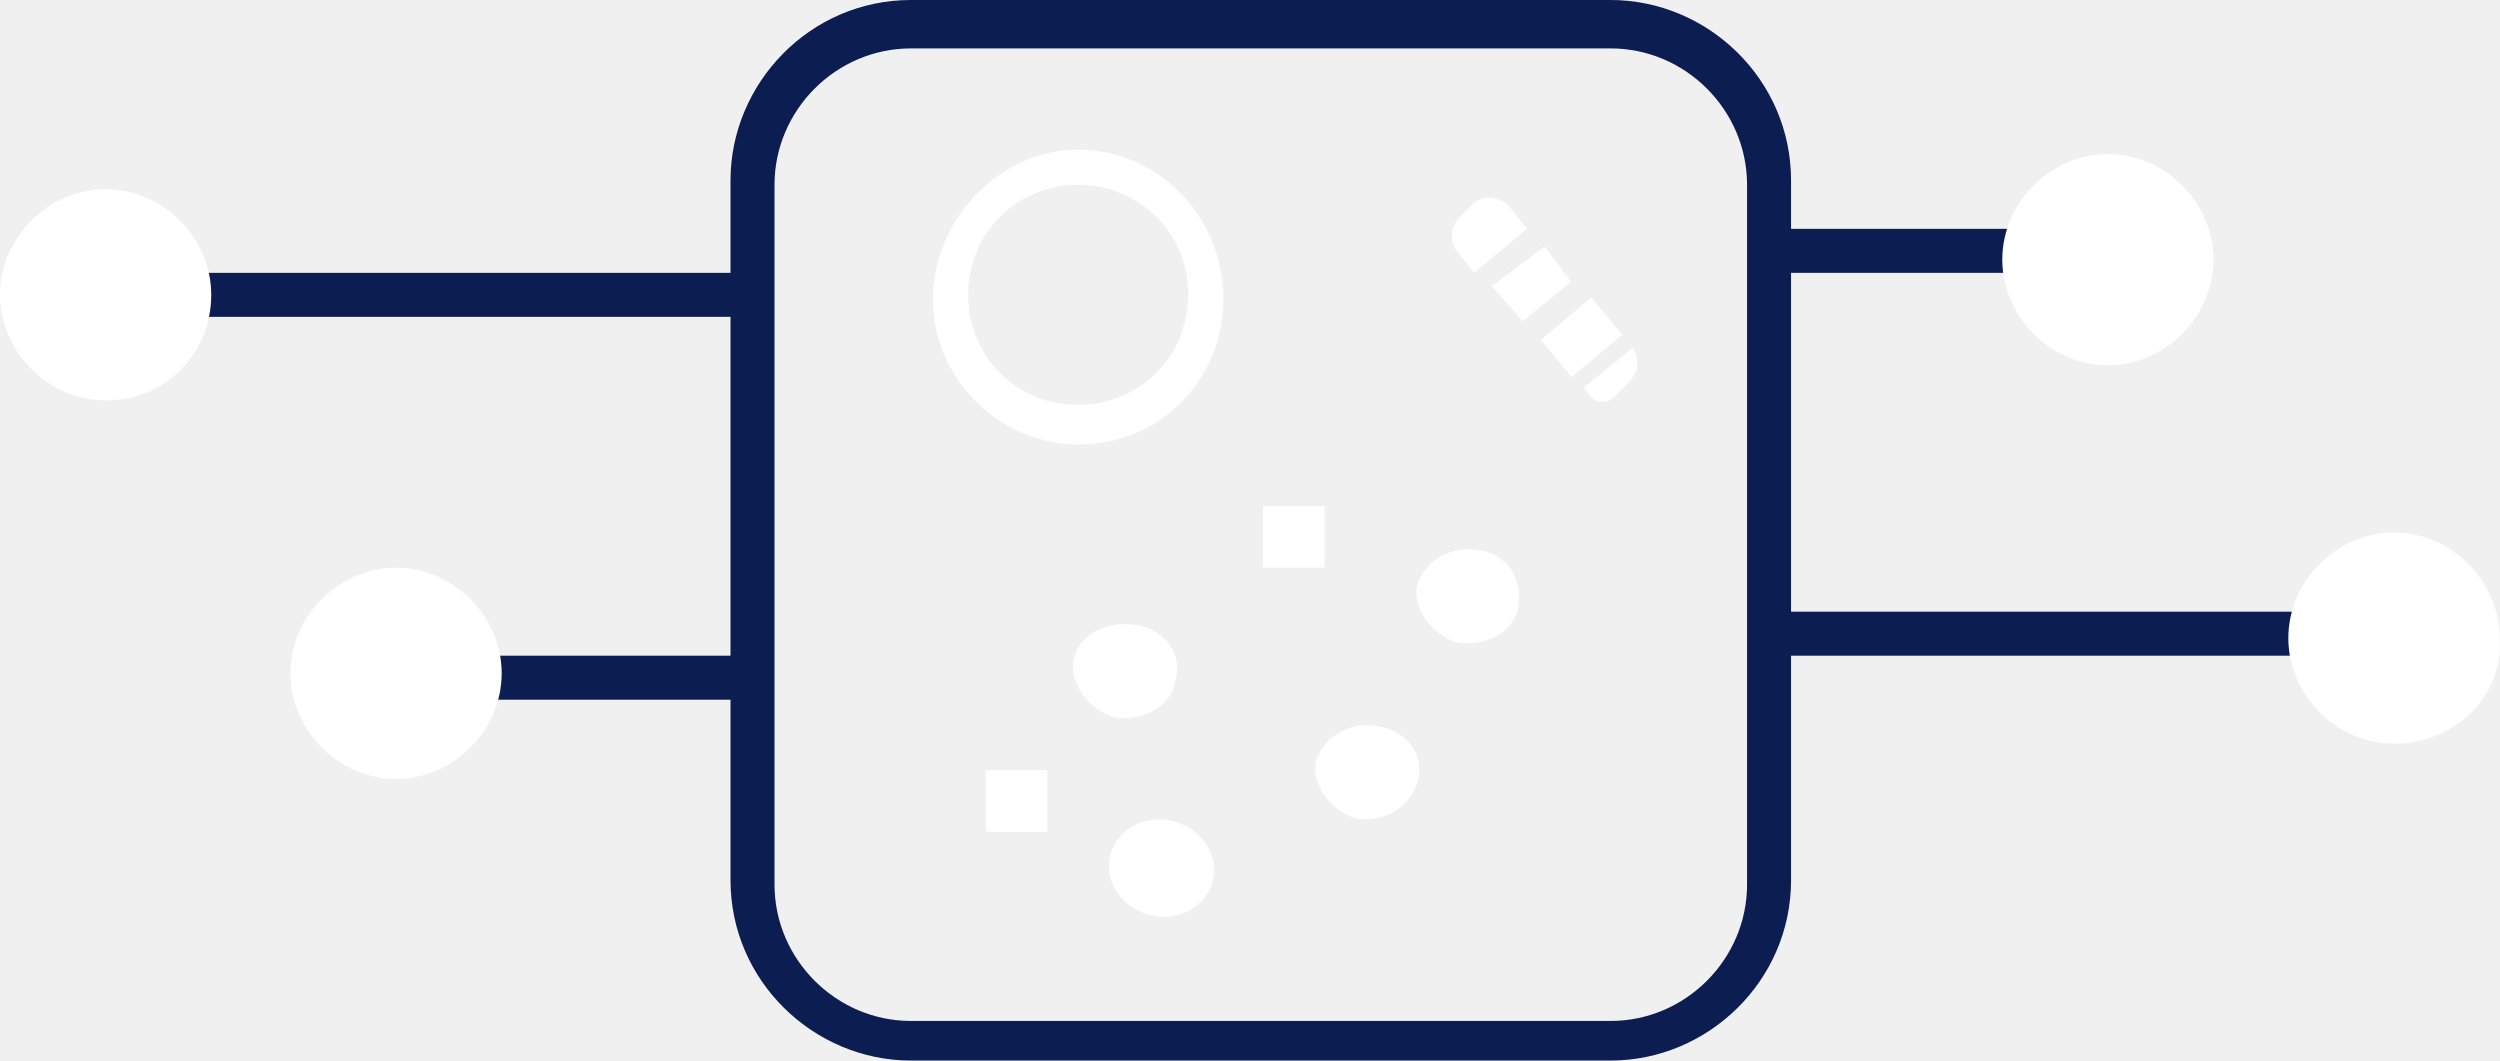
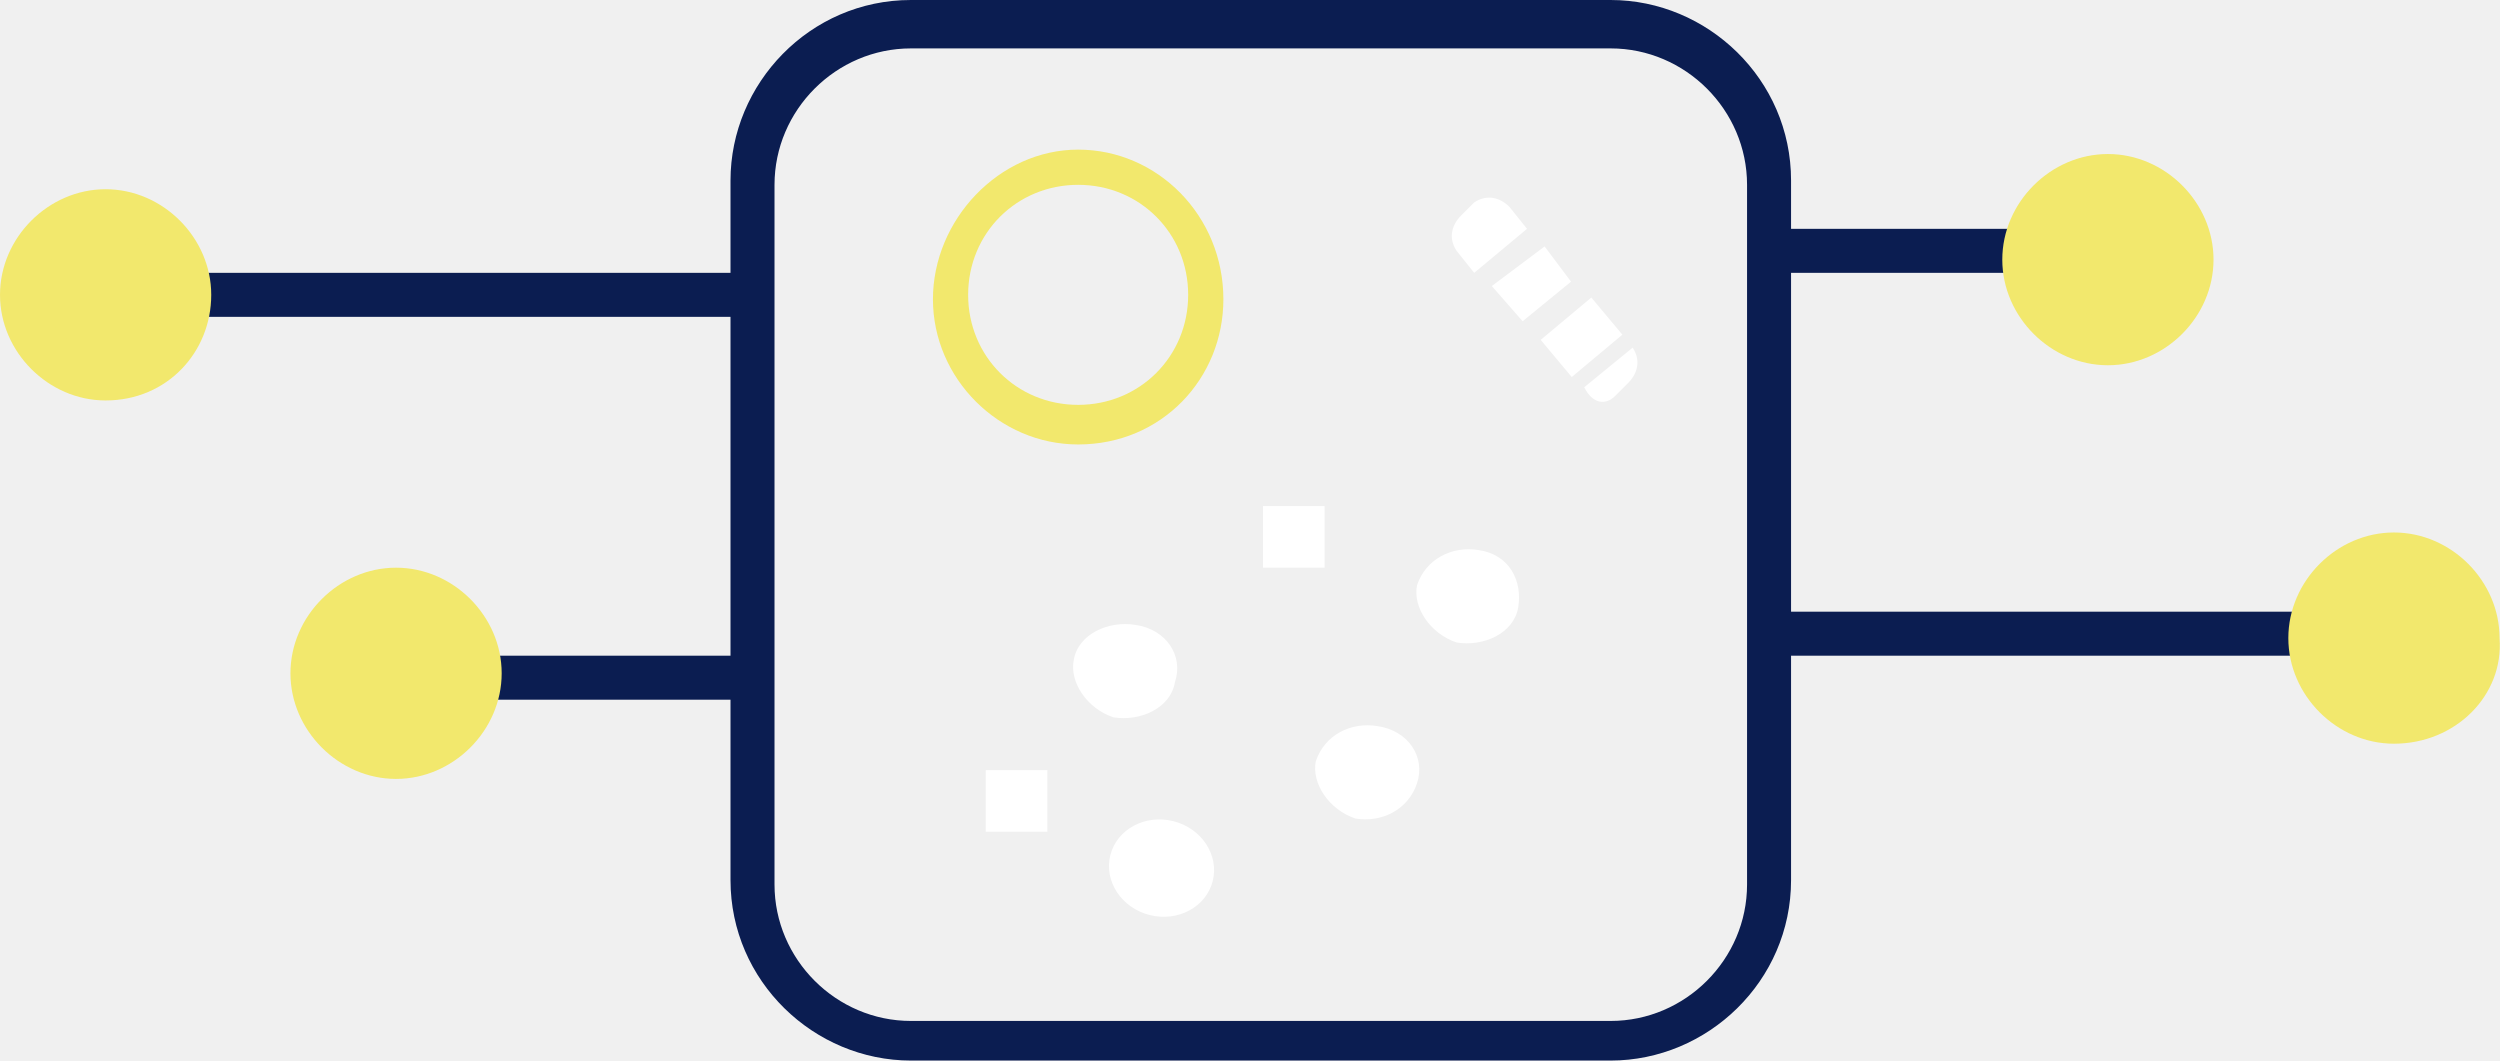
<svg xmlns="http://www.w3.org/2000/svg" version="1.1" id="Layer_1" x="0px" y="0px" enable-background="new -1333 412.4 198.1 34.3" xml:space="preserve" viewBox="-1330.8 417.9 56.81 24.1">
  <path fill="#0B1D51" d="M-1294.2,442h-15.9c-2.2,0-4.1-1.8-4.1-4.1v-15.9c0-2.2,1.8-4.1,4.1-4.1h15.9c2.2,0,4.1,1.8,4.1,4.1v15.9  C-1290.1,440.2-1292,442-1294.2,442z M-1310.1,419c-1.7,0-3.1,1.4-3.1,3.1v15.9c0,1.7,1.4,3.1,3.1,3.1h15.9c1.7,0,3.1-1.4,3.1-3.1  v-15.9c0-1.7-1.4-3.1-3.1-3.1H-1310.1z" />
  <path fill="#ffffff" d="M-1304.1,433.4c-0.1,0.6-0.8,0.9-1.4,0.8c-0.6-0.2-1-0.8-0.9-1.3c0.1-0.6,0.8-0.9,1.4-0.8  C-1304.3,432.2-1303.9,432.8-1304.1,433.4z" />
  <ellipse transform="matrix(0.2449 -0.9695 0.9695 0.2449 -1409.308 -934.1817)" fill="#ffffff" cx="-1304.4" cy="437.7" rx="1.1" ry="1.2" />
  <path fill="#ffffff" d="M-1296.3,431.7c-0.1,0.6-0.8,0.9-1.4,0.8c-0.6-0.2-1-0.8-0.9-1.3c0.2-0.6,0.8-0.9,1.4-0.8  C-1296.5,430.5-1296.2,431.1-1296.3,431.7z" />
  <path fill="#ffffff" d="M-1298.6,435.7c-0.2,0.6-0.8,0.9-1.4,0.8c-0.6-0.2-1-0.8-0.9-1.3c0.2-0.6,0.8-0.9,1.4-0.8  C-1298.8,434.5-1298.4,435.1-1298.6,435.7z" />
  <rect x="-1308.4" y="435.4" fill="#ffffff" width="1.4" height="1.4" />
  <rect x="-1302.1" y="429.4" fill="#ffffff" width="1.4" height="1.4" />
-   <path fill="#ffffff" d="M-1306.3,428c-1.8,0-3.3-1.5-3.3-3.3c0-1.8,1.5-3.4,3.3-3.4c1.8,0,3.3,1.5,3.3,3.4  C-1303,426.5-1304.4,428-1306.3,428z M-1306.3,422.1c-1.4,0-2.5,1.1-2.5,2.5c0,1.4,1.1,2.5,2.5,2.5c1.4,0,2.5-1.1,2.5-2.5  C-1303.8,423.2-1304.9,422.1-1306.3,422.1z" />
+   <path fill="#F2E86D" d="M-1306.3,428c-1.8,0-3.3-1.5-3.3-3.3c0-1.8,1.5-3.4,3.3-3.4c1.8,0,3.3,1.5,3.3,3.4  C-1303,426.5-1304.4,428-1306.3,428z M-1306.3,422.1c-1.4,0-2.5,1.1-2.5,2.5c0,1.4,1.1,2.5,2.5,2.5c1.4,0,2.5-1.1,2.5-2.5  C-1303.8,423.2-1304.9,422.1-1306.3,422.1z" />
  <rect x="-1295.5" y="424.9" transform="matrix(-0.6413 -0.7673 0.7673 -0.6413 -2451.914 -295.0815)" fill="#ffffff" width="1.1" height="1.5" />
  <polygon fill="#ffffff" points="-1296.2,425.2 -1295.1,424.3 -1295.7,423.5 -1296.9,424.4 " />
  <path fill="#ffffff" d="M-1294.1,426.9l0.3-0.3c0.2-0.2,0.3-0.5,0.1-0.8l-1.1,0.9C-1294.6,427.1-1294.3,427.1-1294.1,426.9z" />
  <path fill="#ffffff" d="M-1296.1,423.1l-0.4-0.5c-0.2-0.2-0.5-0.3-0.8-0.1l-0.3,0.3c-0.2,0.2-0.3,0.5-0.1,0.8l0.4,0.5L-1296.1,423.1  z" />
  <rect x="-1291" y="423.1" fill="#0B1D51" width="7.5" height="1" />
-   <circle fill="#ffffff" cx="-1282.9" cy="423.7" r="1.9" />
-   <path fill="#ffffff" d="M-1282.9,426.2c-1.3,0-2.4-1.1-2.4-2.4c0-1.3,1.1-2.4,2.4-2.4c1.3,0,2.4,1.1,2.4,2.4  C-1280.5,425.1-1281.6,426.2-1282.9,426.2z M-1282.9,422.3c-0.8,0-1.4,0.6-1.4,1.4c0,0.8,0.6,1.4,1.4,1.4c0.8,0,1.4-0.6,1.4-1.4  C-1281.5,423-1282.1,422.3-1282.9,422.3z" />
+   <circle fill="#F2E86D" cx="-1282.9" cy="423.7" r="1.9" />
+   <path fill="#F2E86D" d="M-1282.9,426.2c-1.3,0-2.4-1.1-2.4-2.4c0-1.3,1.1-2.4,2.4-2.4c1.3,0,2.4,1.1,2.4,2.4  C-1280.5,425.1-1281.6,426.2-1282.9,426.2z M-1282.9,422.3c-0.8,0-1.4,0.6-1.4,1.4c0,0.8,0.6,1.4,1.4,1.4c0.8,0,1.4-0.6,1.4-1.4  C-1281.5,423-1282.1,422.3-1282.9,422.3z" />
  <rect x="-1290.2" y="431.8" fill="#0B1D51" width="13.3" height="1" />
-   <circle fill="#ffffff" cx="-1276.4" cy="432.4" r="1.9" />
-   <path fill="#ffffff" d="M-1276.4,434.8c-1.3,0-2.4-1.1-2.4-2.4c0-1.3,1.1-2.4,2.4-2.4s2.4,1.1,2.4,2.4  C-1273.9,433.7-1275,434.8-1276.4,434.8z M-1276.4,430.9c-0.8,0-1.4,0.6-1.4,1.4c0,0.8,0.6,1.4,1.4,1.4s1.4-0.6,1.4-1.4  C-1274.9,431.6-1275.6,430.9-1276.4,430.9z" />
+   <circle fill="#F2E86D" cx="-1276.4" cy="432.4" r="1.9" />
+   <path fill="#F2E86D" d="M-1276.4,434.8c-1.3,0-2.4-1.1-2.4-2.4c0-1.3,1.1-2.4,2.4-2.4s2.4,1.1,2.4,2.4  C-1273.9,433.7-1275,434.8-1276.4,434.8z M-1276.4,430.9c-0.8,0-1.4,0.6-1.4,1.4c0,0.8,0.6,1.4,1.4,1.4s1.4-0.6,1.4-1.4  C-1274.9,431.6-1275.6,430.9-1276.4,430.9z" />
  <rect x="-1321.3" y="432.8" fill="#0B1D51" width="7.5" height="1" />
-   <circle fill="#ffffff" cx="-1321.8" cy="433.2" r="1.9" />
-   <path fill="#ffffff" d="M-1321.8,435.6c-1.3,0-2.4-1.1-2.4-2.4c0-1.3,1.1-2.4,2.4-2.4s2.4,1.1,2.4,2.4  C-1319.4,434.5-1320.5,435.6-1321.8,435.6z M-1321.8,431.7c-0.8,0-1.4,0.6-1.4,1.4c0,0.8,0.6,1.4,1.4,1.4s1.4-0.6,1.4-1.4  C-1320.4,432.4-1321,431.7-1321.8,431.7z" />
+   <circle fill="#F2E86D" cx="-1321.8" cy="433.2" r="1.9" />
+   <path fill="#F2E86D" d="M-1321.8,435.6c-1.3,0-2.4-1.1-2.4-2.4c0-1.3,1.1-2.4,2.4-2.4s2.4,1.1,2.4,2.4  C-1319.4,434.5-1320.5,435.6-1321.8,435.6z M-1321.8,431.7c-0.8,0-1.4,0.6-1.4,1.4c0,0.8,0.6,1.4,1.4,1.4s1.4-0.6,1.4-1.4  C-1320.4,432.4-1321,431.7-1321.8,431.7z" />
  <rect x="-1326.8" y="424.1" fill="#0B1D51" width="13.3" height="1" />
-   <circle fill="#ffffff" cx="-1328.4" cy="424.5" r="1.9" />
-   <path fill="#ffffff" d="M-1328.4,427c-1.3,0-2.4-1.1-2.4-2.4c0-1.3,1.1-2.4,2.4-2.4s2.4,1.1,2.4,2.4  C-1326,425.9-1327,427-1328.4,427z M-1328.4,423.1c-0.8,0-1.4,0.6-1.4,1.4c0,0.8,0.6,1.4,1.4,1.4c0.8,0,1.4-0.6,1.4-1.4  C-1327,423.8-1327.6,423.1-1328.4,423.1z" />
+   <circle fill="#F2E86D" cx="-1328.4" cy="424.5" r="1.9" />
+   <path fill="#F2E86D" d="M-1328.4,427c-1.3,0-2.4-1.1-2.4-2.4c0-1.3,1.1-2.4,2.4-2.4s2.4,1.1,2.4,2.4  C-1326,425.9-1327,427-1328.4,427z M-1328.4,423.1c-0.8,0-1.4,0.6-1.4,1.4c0,0.8,0.6,1.4,1.4,1.4c0.8,0,1.4-0.6,1.4-1.4  C-1327,423.8-1327.6,423.1-1328.4,423.1z" />
  <g />
</svg>
